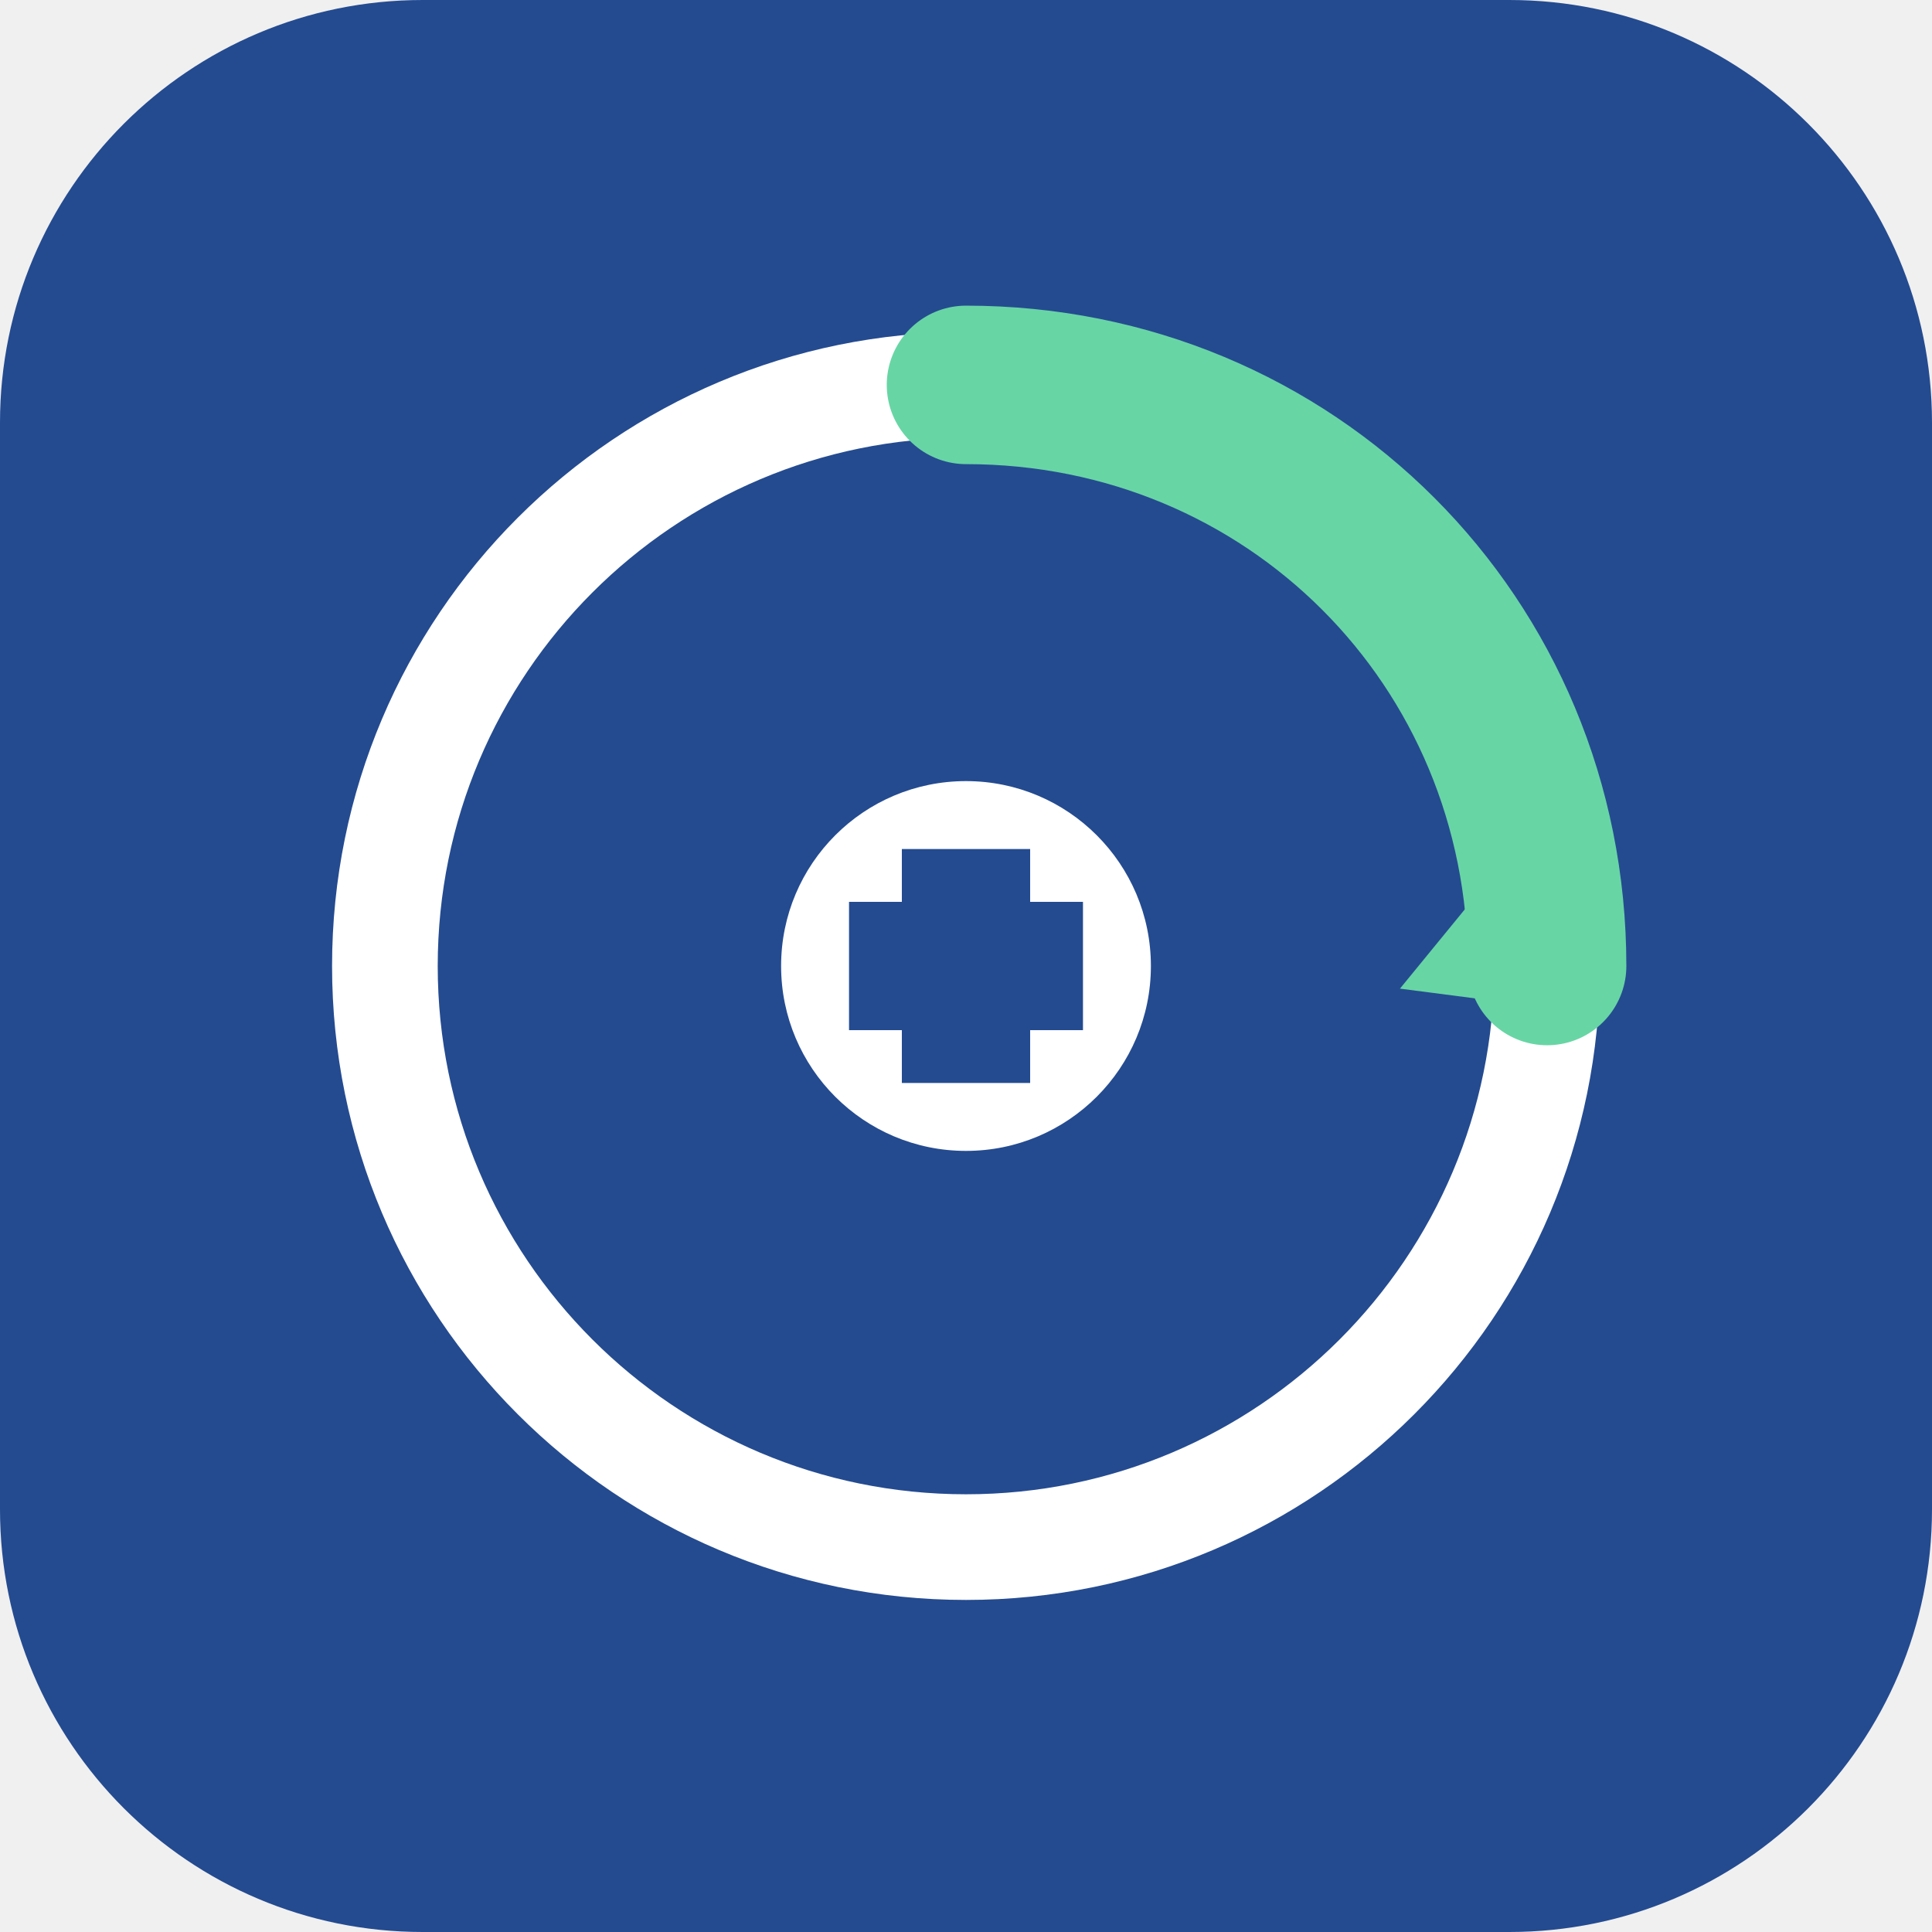
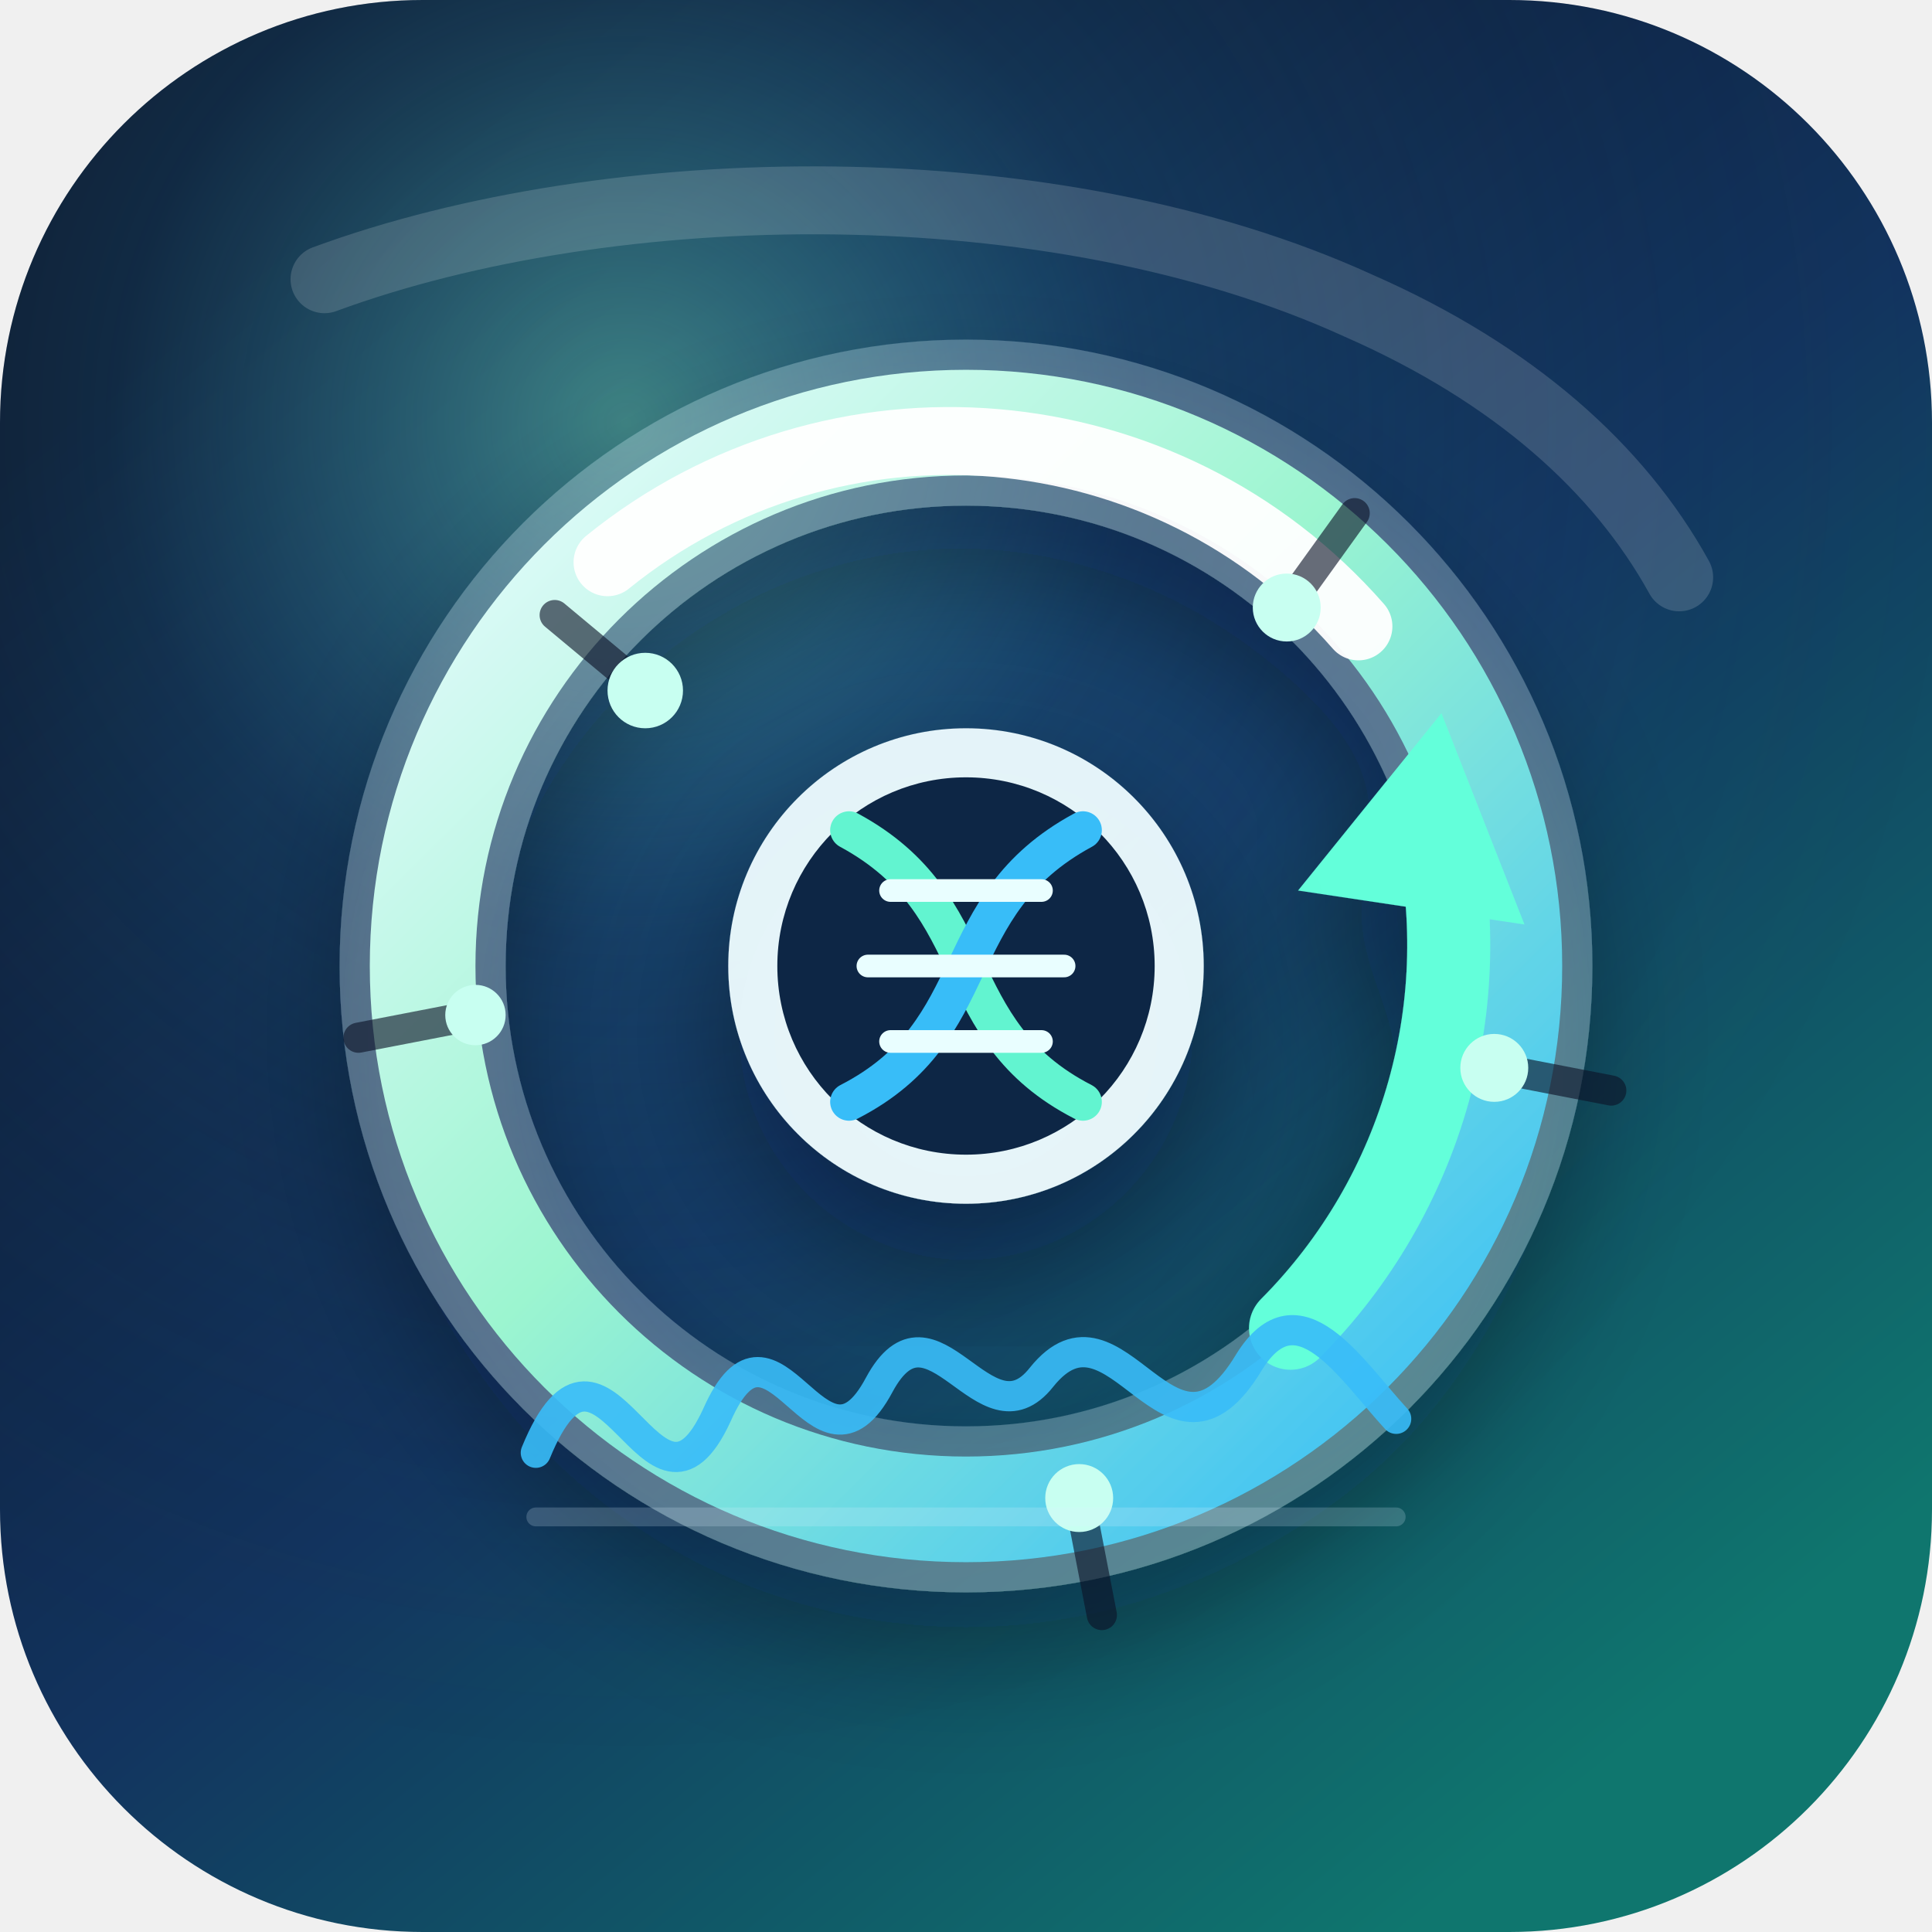
- <svg xmlns="http://www.w3.org/2000/svg" viewBox="0 0 512 512">
-   <rect width="512" height="512" rx="112" fill="#244b90" />
-   <circle cx="256" cy="256" r="154" fill="none" stroke="#ffffff" stroke-width="28" />
-   <path d="M256 102c86 0 154 68 154 154" fill="none" stroke="#68d5a5" stroke-width="42" stroke-linecap="round" />
-   <path d="M407 218l18 51-54-7z" fill="#68d5a5" />
-   <circle cx="256" cy="256" r="49" fill="#ffffff" />
-   <path d="M239 225h34v62h-34zM225 239h62v34h-62z" fill="#244b90" />
+ <svg xmlns="http://www.w3.org/2000/svg" viewBox="0 0 512 512" role="img" aria-label="PlasmidLab icon">
+   <defs>
+     <linearGradient id="bg" x1="86" y1="54" x2="426" y2="468" gradientUnits="userSpaceOnUse">
+       <stop offset="0" stop-color="#0b1226" />
+       <stop offset=".52" stop-color="#12345f" />
+       <stop offset="1" stop-color="#0f766e" />
+     </linearGradient>
+     <radialGradient id="glow" cx="166" cy="112" r="360" gradientUnits="userSpaceOnUse">
+       <stop offset="0" stop-color="#75f3d6" stop-opacity=".48" />
+       <stop offset=".38" stop-color="#38bdf8" stop-opacity=".14" />
+       <stop offset="1" stop-color="#0b1226" stop-opacity="0" />
+     </radialGradient>
+     <linearGradient id="ring" x1="119" y1="118" x2="392" y2="392" gradientUnits="userSpaceOnUse">
+       <stop offset="0" stop-color="#e8fbff" />
+       <stop offset=".45" stop-color="#9cf5d0" />
+       <stop offset="1" stop-color="#38bdf8" />
+     </linearGradient>
+     <filter id="softShadow" x="-30%" y="-30%" width="160%" height="160%">
+       <feDropShadow dx="0" dy="18" stdDeviation="18" flood-color="#020617" flood-opacity=".42" />
+     </filter>
+   </defs>
+   <rect width="512" height="512" rx="112" fill="url(#bg)" />
+   <rect width="512" height="512" rx="112" fill="url(#glow)" />
+   <path d="M86 74c76-28 193-30 274 7 41 18 69 43 85 72" fill="none" stroke="#ffffff" stroke-opacity=".16" stroke-width="18" stroke-linecap="round" />
+   <g filter="url(#softShadow)">
+     <circle cx="256" cy="256" r="144" fill="none" stroke="#e0f8ff" stroke-opacity=".26" stroke-width="44" />
+     <circle cx="256" cy="256" r="144" fill="none" stroke="url(#ring)" stroke-width="28" />
+     <path d="M161 149a144 144 0 0 1 199 17" fill="none" stroke="#ffffff" stroke-width="18" stroke-linecap="round" stroke-opacity=".95" />
+     <path d="M380 217a144 144 0 0 1-38 135" fill="none" stroke="#64ffda" stroke-width="22" stroke-linecap="round" />
+     <path d="M382 189l22 56-60-9z" fill="#64ffda" />
+   </g>
+   <g stroke="#0b1226" stroke-width="8" stroke-linecap="round" opacity=".62">
+     <path d="M171 183l-24-20" />
+     <path d="M341 161l18-25" />
+     <path d="M396 283l31 6" />
+     <path d="M286 397l6 31" />
+     <path d="M126 269l-31 6" />
+   </g>
+   <g fill="#c8fff1">
+     <circle cx="171" cy="183" r="10" />
+     <circle cx="341" cy="161" r="9" />
+     <circle cx="396" cy="283" r="9" />
+     <circle cx="286" cy="397" r="9" />
+     <circle cx="126" cy="269" r="8" />
+   </g>
+   <g filter="url(#softShadow)">
+     <circle cx="256" cy="256" r="63" fill="#eefcff" fill-opacity=".95" />
+     <circle cx="256" cy="256" r="50" fill="#0f2745" />
+     <path d="M225 220c37 20 25 53 62 72" fill="none" stroke="#62f4d0" stroke-width="10" stroke-linecap="round" />
+     <path d="M287 220c-37 20-25 53-62 72" fill="none" stroke="#38bdf8" stroke-width="10" stroke-linecap="round" />
+     <g stroke="#e9feff" stroke-width="6" stroke-linecap="round">
+       <path d="M236 236h40" />
+       <path d="M230 256h52" />
+       <path d="M236 276h40" />
+     </g>
+   </g>
+   <g fill="none" stroke-linecap="round" stroke-linejoin="round" opacity=".9">
+     <path d="M142 385c18-44 31 27 48-10 15-34 27 22 43-8 14-26 28 17 43-2 20-25 34 31 55-4 13-21 27 2 39 15" stroke="#38bdf8" stroke-width="8" />
+     <path d="M142 402h228" stroke="#e0f2fe" stroke-opacity=".22" stroke-width="5" />
+   </g>
</svg>
